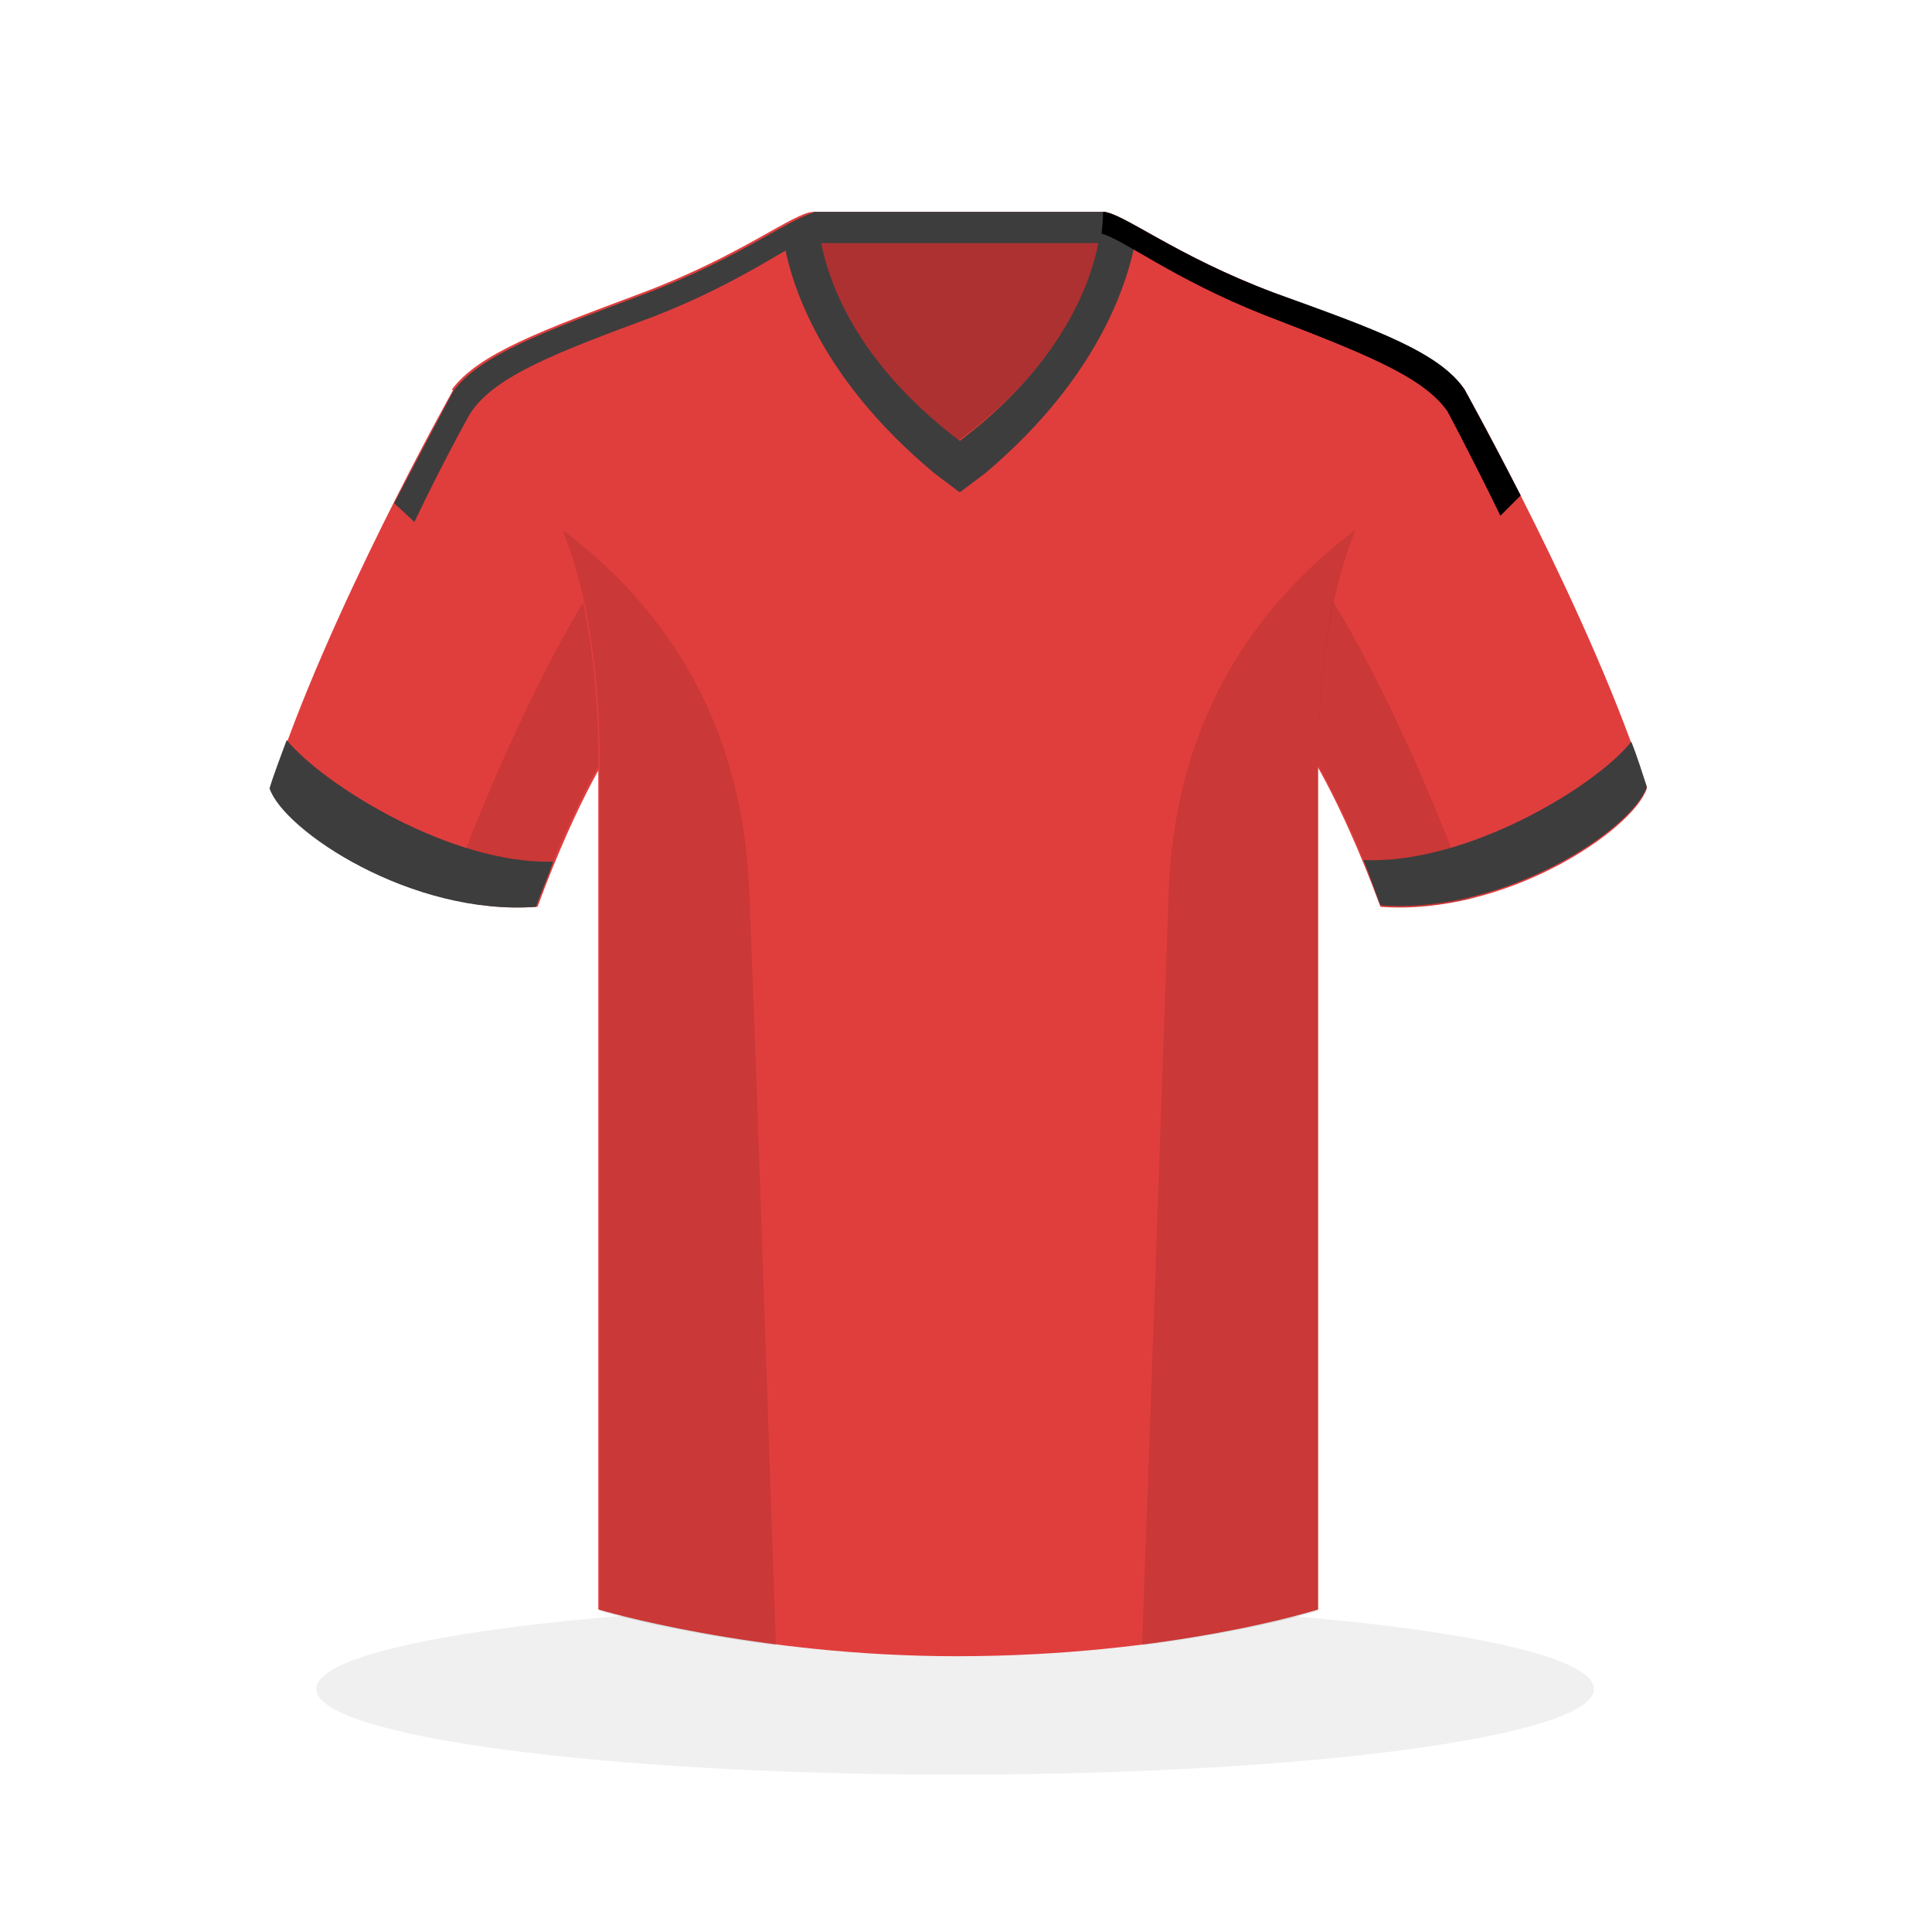
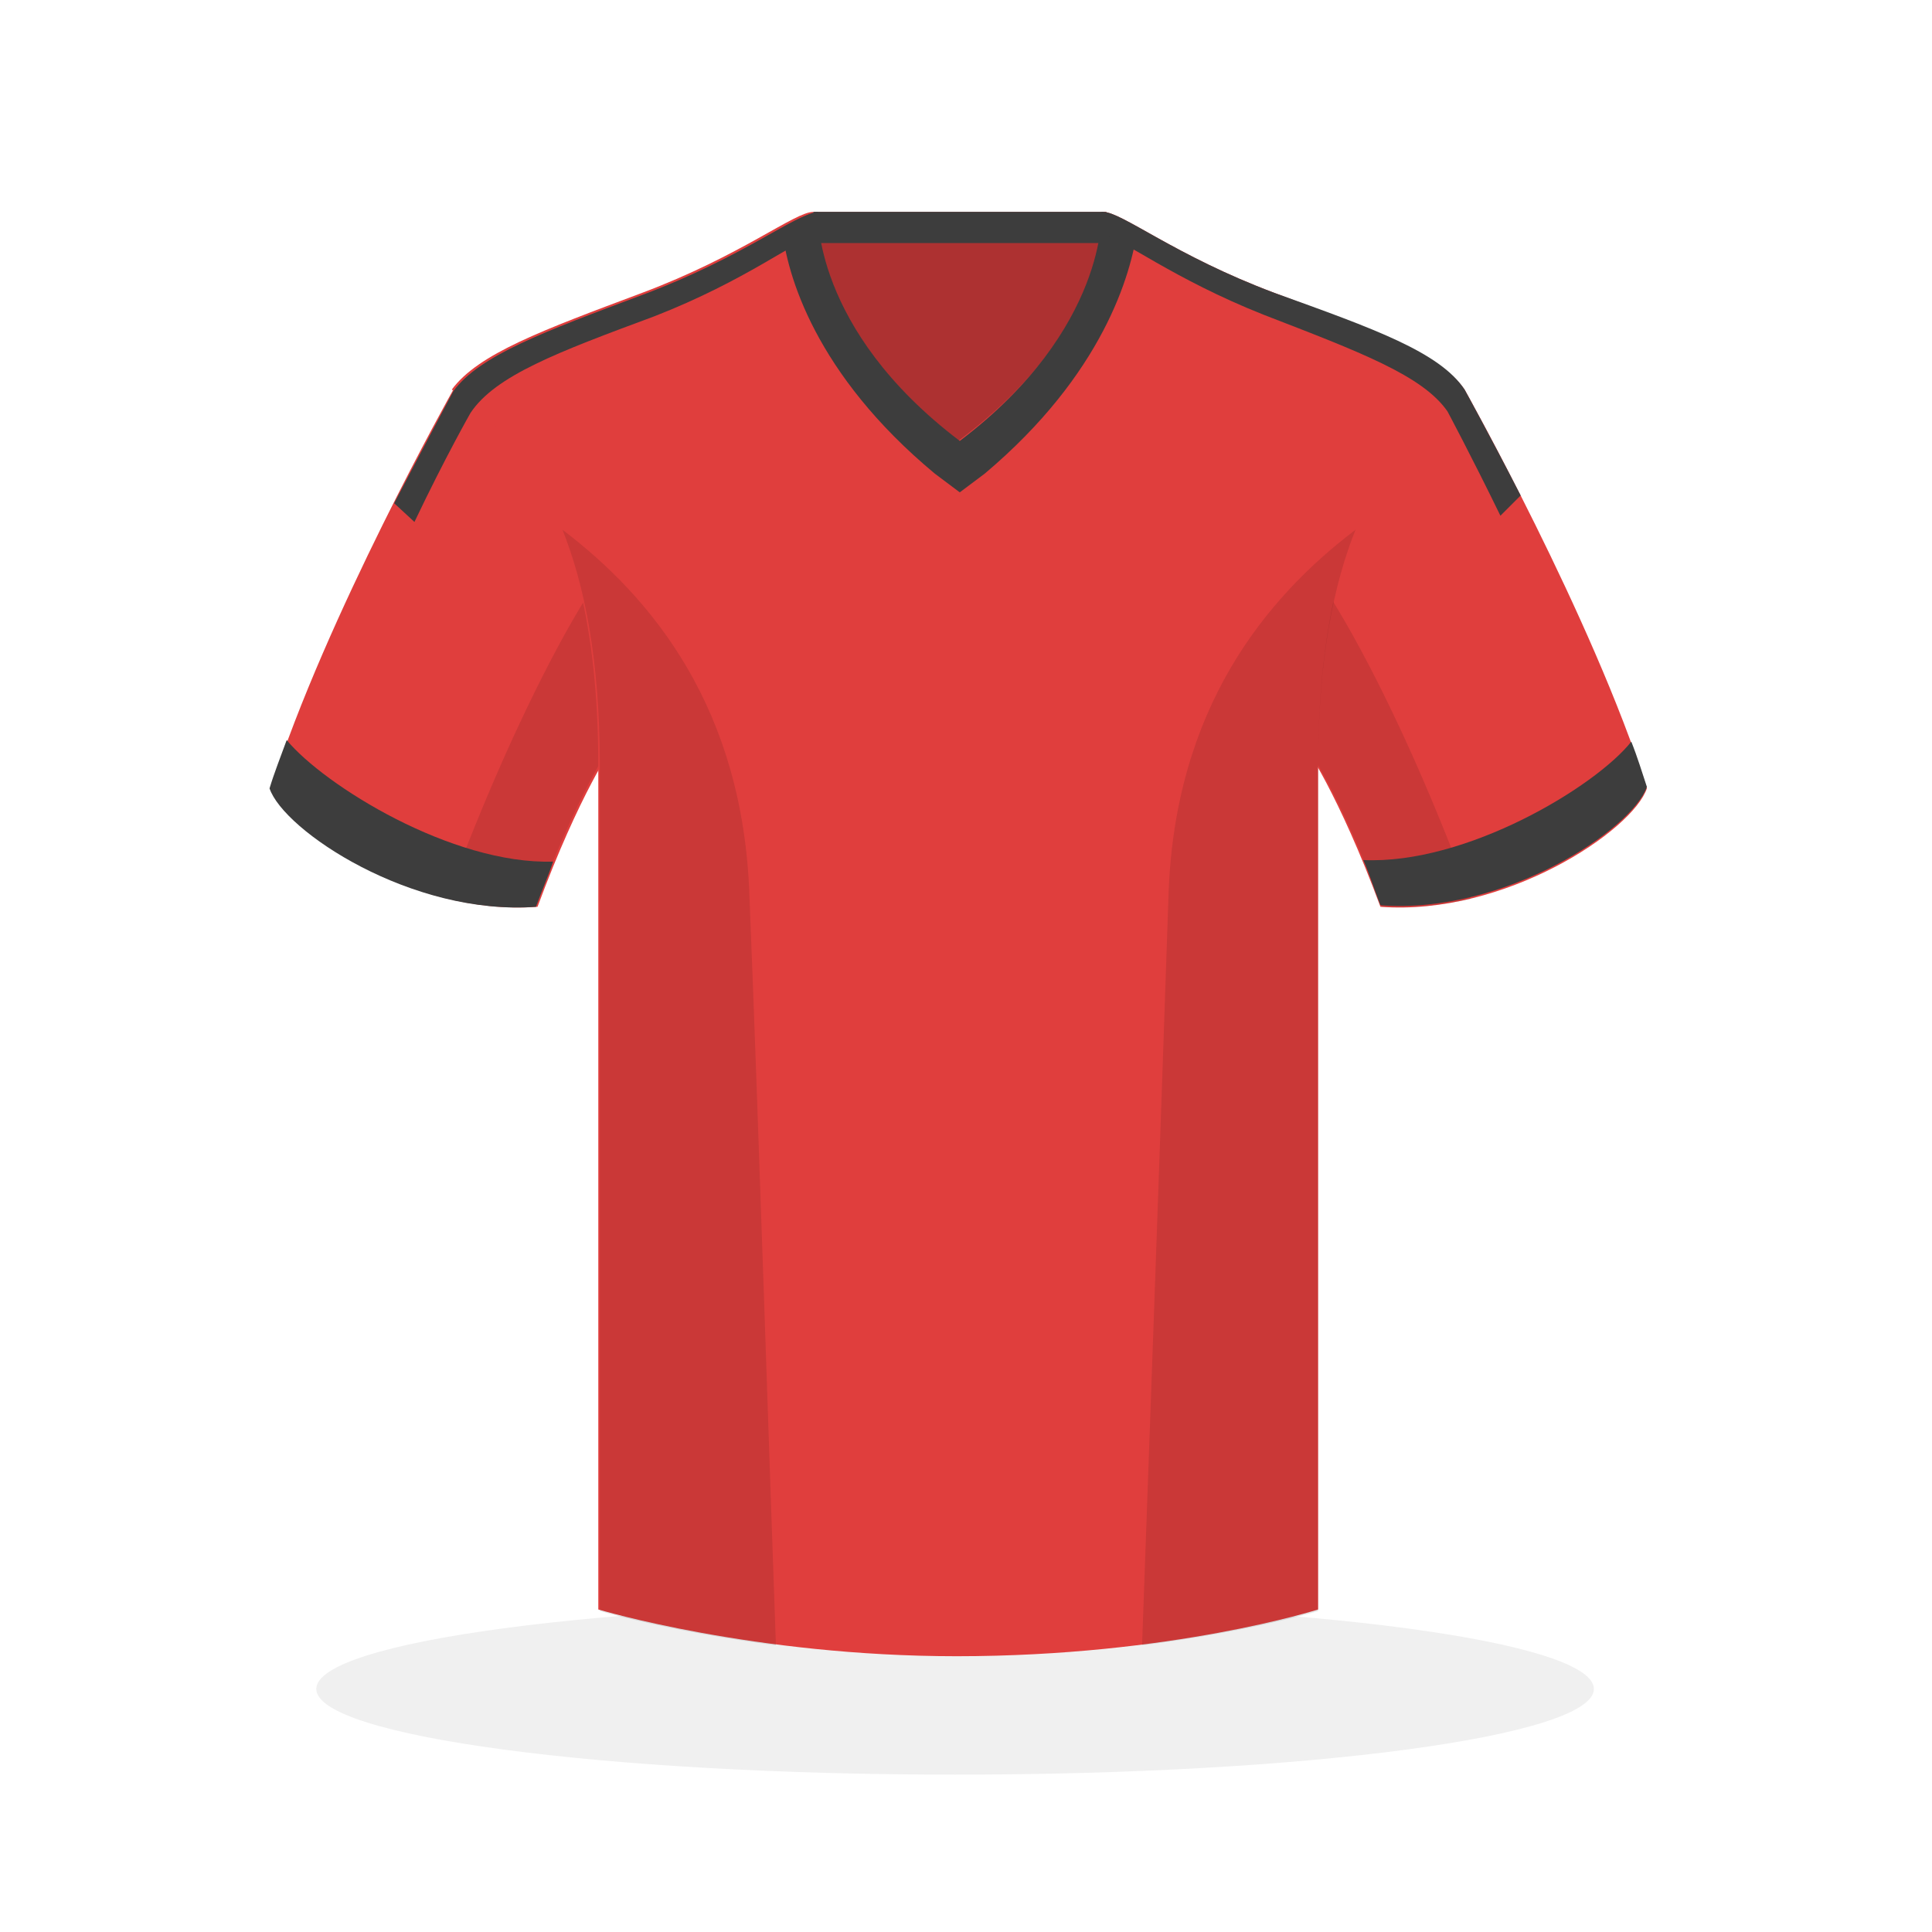
<svg xmlns="http://www.w3.org/2000/svg" version="1.1" x="0px" y="0px" viewBox="0 0 124 124" style="enable-background:new 0 0 124 124;" xml:space="preserve">
  <style type="text/css">
	.shadow{opacity:6.000000e-02;}
	.shade{opacity:0.1;}
	.collar-inside{fill:#AD3131;}
	.collar-shade{fill:#3D3D3D;}
	.accent{fill:#3D3D3D;}
	.main{fill:#E03E3D;}
</style>
  <g>
</g>
  <g>
    <ellipse class="shadow" cx="61.3" cy="108.4" rx="41" ry="5.5" />
    <g>
      <rect x="52.2" y="13.6" class="collar-inside" width="18.8" height="18.3" />
      <rect x="52.2" y="13.6" class="collar-shade" width="18.8" height="2" />
      <path class="main" d="M29.1,25c0,0-8.2,14.6-11.7,25.6c0.9,2.7,9.1,8.2,17.1,7.6c2.7-7.3,4.9-10.4,4.9-10.4S39.9,28.8,29.1,25z" />
      <path class="main" d="M94,25c0,0,8.2,14.6,11.7,25.6c-0.9,2.7-9.1,8.2-17.1,7.6c-2.7-7.3-4.9-10.4-4.9-10.4S83.2,28.8,94,25z" />
      <g class="shade">
        <path d="M84.9,37.6c-1.3,5.3-1.1,10.2-1.1,10.2s2.2,3.1,4.9,10.4c1.9,0.1,3.8-0.1,5.7-0.5C89.5,44.5,85.4,38.3,84.9,37.6z" />
      </g>
      <g class="shade">
        <path d="M38.2,37.5c-0.4,0.5-4.5,6.7-9.5,20.1c1.8,0.4,3.8,0.7,5.7,0.5c2.7-7.3,4.9-10.4,4.9-10.4S39.5,42.9,38.2,37.5z" />
      </g>
      <path class="main" d="M81.8,18.8c-6.4-2.4-9.8-5.2-11-5.2c0,0,0.4,7.5-9.3,14.7c-9.7-7.2-9.3-14.7-9.3-14.7c-1.2,0-4.6,2.8-11,5.2    c-6.4,2.4-10.5,3.9-12.2,6.2c2.2,1.8,9.4,5.8,9.4,24.1c0,18.3,0,54.2,0,54.2s10,3,23,3c13.8,0,23.2-3,23.2-3s0-36,0-54.2    c0-18.3,7.1-22.3,9.4-24.1C92.4,22.7,88.2,21.2,81.8,18.8z" />
    </g>
    <g>
      <path class="accent" d="M18.4,47.5c-0.4,1.1-0.8,2.1-1.1,3.1c0.9,2.7,9.1,8.2,17.1,7.6c0.4-1.1,0.8-2,1.1-2.9    C29,55.5,20.8,50.4,18.4,47.5z" />
    </g>
    <g>
      <path class="accent" d="M104.7,47.6c-2.3,2.9-10.6,7.9-17.2,7.6c0.4,0.9,0.7,1.9,1.1,2.9c8,0.6,16.2-4.9,17.1-7.6    C105.4,49.6,105.1,48.6,104.7,47.6z" />
    </g>
    <path class="accent" d="M60,30.4l1.6,1.2l1.6-1.2c7.6-6.4,9.4-12.8,9.8-15.7c-1.1-0.6-1.9-1.1-2.3-1.1c0,0,0.4,7.5-9.1,14.7   c-9.5-7.2-9.1-14.7-9.1-14.7c-0.4,0-1.2,0.4-2.3,1.1C50.5,17.6,52.3,24,60,30.4z" />
    <g class="shade">
      <g>
        <path d="M75,57.4c-0.5,14.9-1.3,37.2-1.7,48.2c7-0.9,11.3-2.2,11.3-2.2s0-36,0-54.2c0-6.9,1-11.7,2.4-15.2     C81.2,38.4,75.4,45.5,75,57.4z" />
      </g>
      <g>
        <path d="M49.8,105.6c-0.4-11-1.1-33.3-1.7-48.1c-0.4-12-6.2-19.1-12-23.5c1.4,3.5,2.4,8.3,2.4,15.2c0,18.3,0,54.2,0,54.2     S42.9,104.7,49.8,105.6z" />
      </g>
    </g>
    <path class="accent" d="M26.6,33.5c2-4.2,3.6-7,3.6-7c1.6-2.4,5.6-3.9,11.8-6.2c5.9-2.3,9.1-4.9,10.4-5.2c-0.1-0.9-0.1-1.4-0.1-1.4   c-1.2,0-4.6,2.8-11,5.2c-6.4,2.4-10.5,3.9-12.2,6.2c0,0-1.6,3-3.8,7.2L26.6,33.5z" />
-     <path class="st18" d="M81.1,20.2c6.2,2.4,10.2,3.9,11.8,6.2c0,0,1.5,2.8,3.4,6.7l1.3-1.3C95.6,27.9,94,25,94,25   c-1.6-2.4-5.8-3.9-12.2-6.2c-6.4-2.4-9.8-5.2-11-5.2c0,0,0,0.5-0.1,1.4C72,15.3,75.3,17.9,81.1,20.2z" />
+     <path class="accent" d="M81.1,20.2c6.2,2.4,10.2,3.9,11.8,6.2c0,0,1.5,2.8,3.4,6.7l1.3-1.3C95.6,27.9,94,25,94,25   c-1.6-2.4-5.8-3.9-12.2-6.2c-6.4-2.4-9.8-5.2-11-5.2c0,0,0,0.5-0.1,1.4C72,15.3,75.3,17.9,81.1,20.2z" />
  </g>
</svg>
